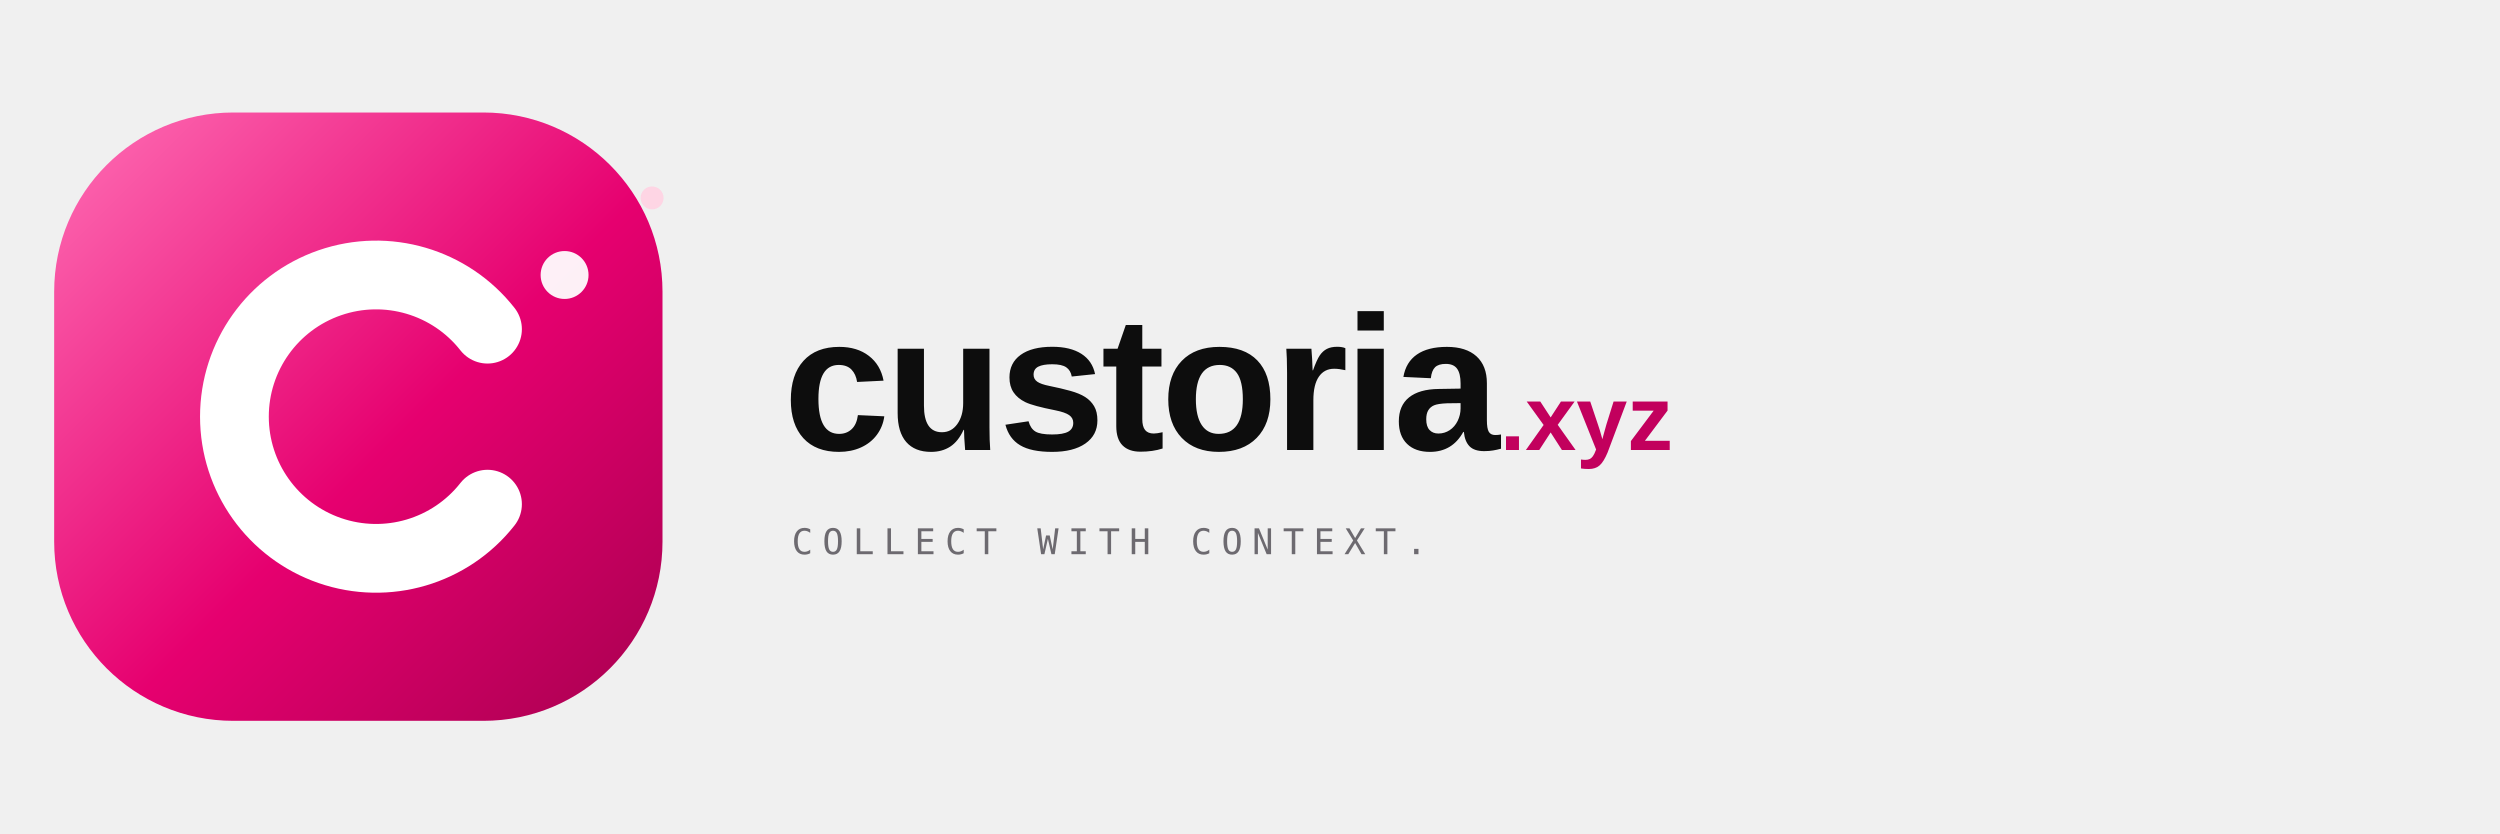
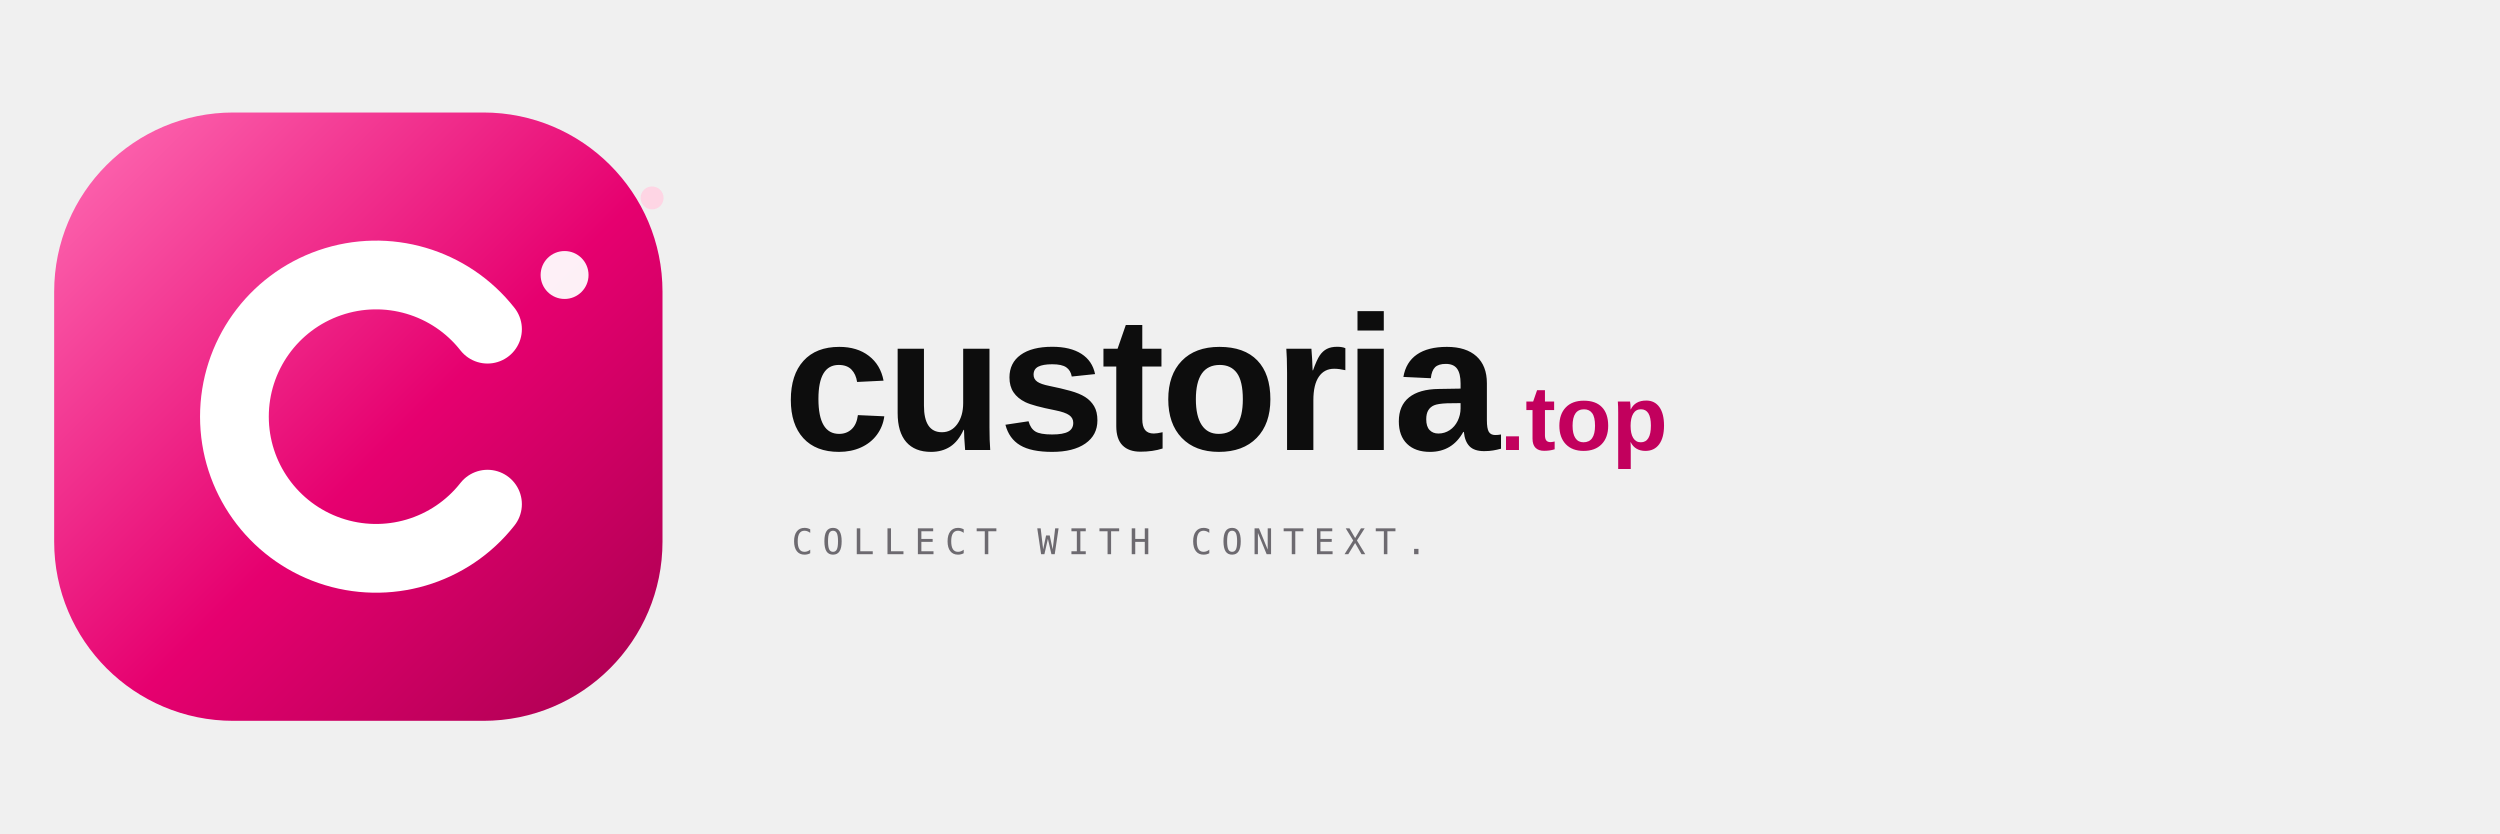
<svg xmlns="http://www.w3.org/2000/svg" viewBox="0 0 1200 400" role="img" aria-labelledby="title desc">
  <defs>
    <linearGradient id="cxLockGradient" x1="0" y1="0" x2="1" y2="1">
      <stop offset="0" stop-color="#FF6FB5" />
      <stop offset="0.55" stop-color="#E6006F" />
      <stop offset="1" stop-color="#A80050" />
    </linearGradient>
  </defs>
  <rect x="26" y="54" width="292" height="292" rx="86" fill="url(#cxLockGradient)" />
  <path d="M234 158a68 68 0 1 0 0 84" fill="none" stroke="#FFFFFF" stroke-width="33" stroke-linecap="round" />
  <circle cx="271" cy="132" r="11.5" fill="#FFFFFF" opacity="0.94" />
  <circle cx="313" cy="95" r="5.5" fill="#FFD1E2" opacity="0.9" />
-   <text x="376" y="216" fill="#0D0D0D" font-family="Avenir Next,Segoe UI,Arial,Helvetica,sans-serif" font-size="92" font-weight="700" letter-spacing="-2">custoria<tspan fill="#C2005D" font-size="44" font-weight="600" letter-spacing="0">.xyz</tspan>
+   <text x="376" y="216" fill="#0D0D0D" font-family="Avenir Next,Segoe UI,Arial,Helvetica,sans-serif" font-size="92" font-weight="700" letter-spacing="-2">custoria<tspan fill="#C2005D" font-size="44" font-weight="600" letter-spacing="0">.top</tspan>
  </text>
  <text x="380" y="266" fill="#6D6A70" font-family="SFMono-Regular,Cascadia Mono,Consolas,monospace" font-size="17" letter-spacing="4.5">COLLECT WITH CONTEXT.</text>
</svg>
